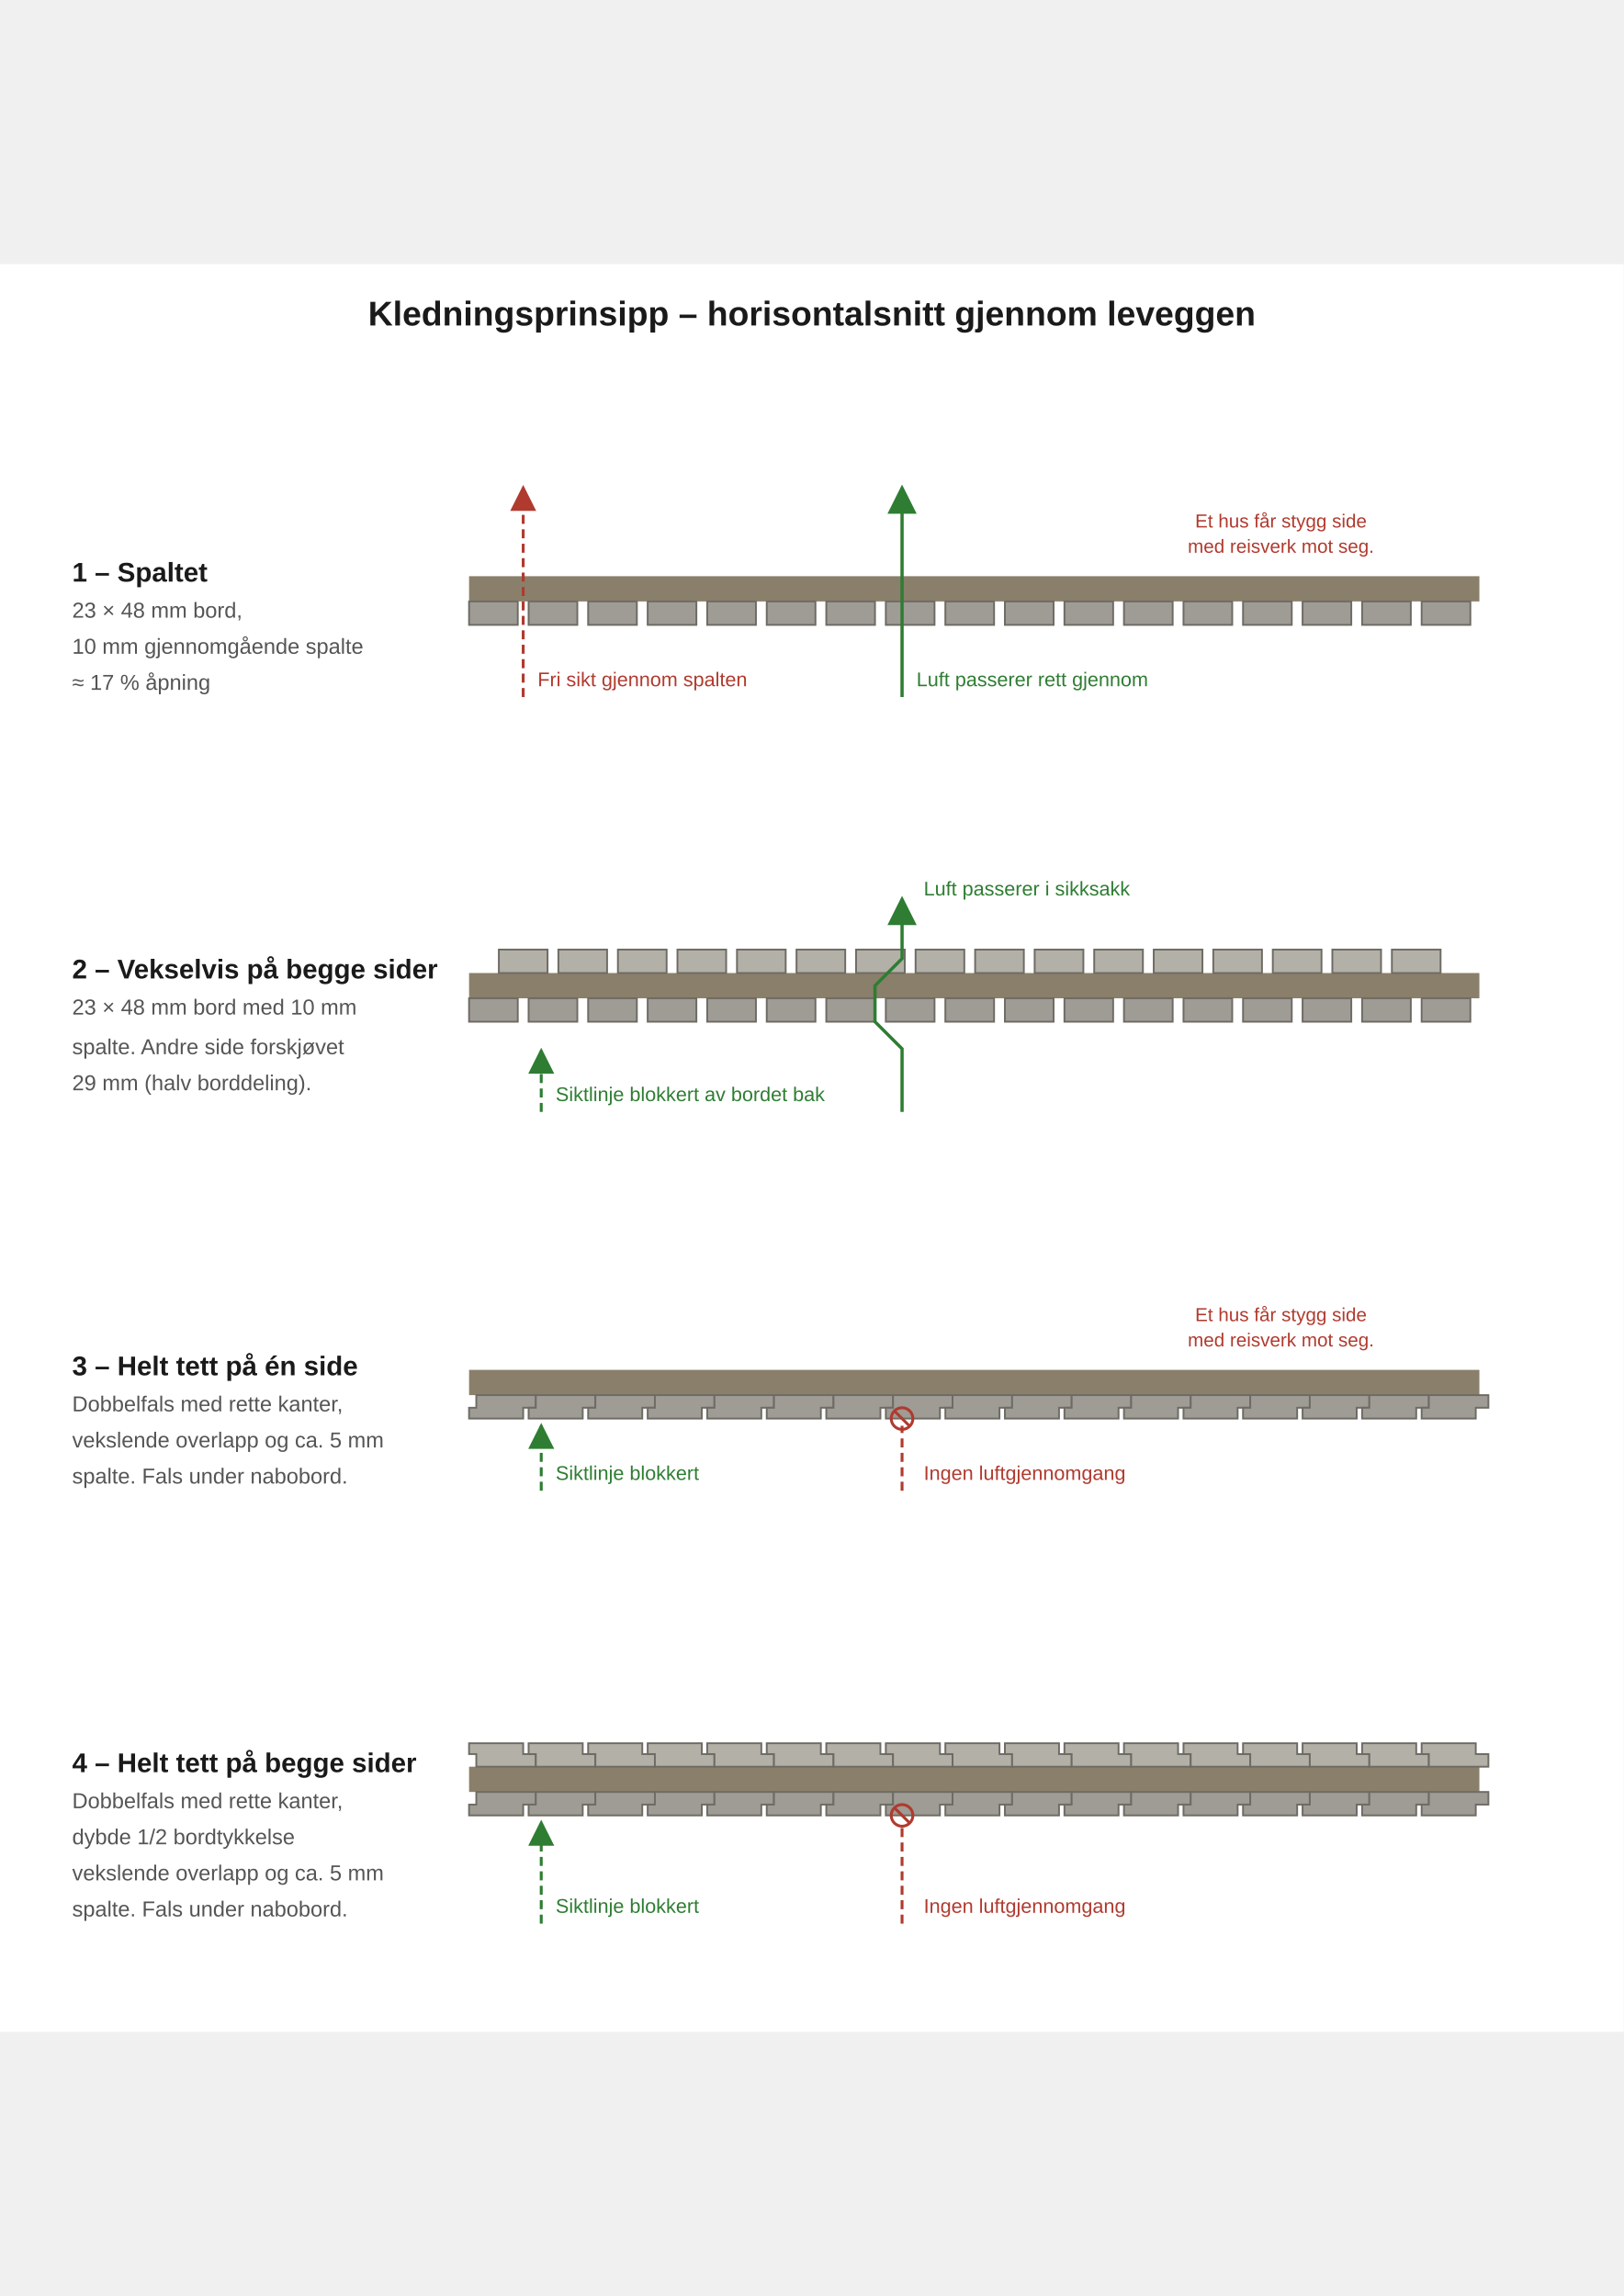
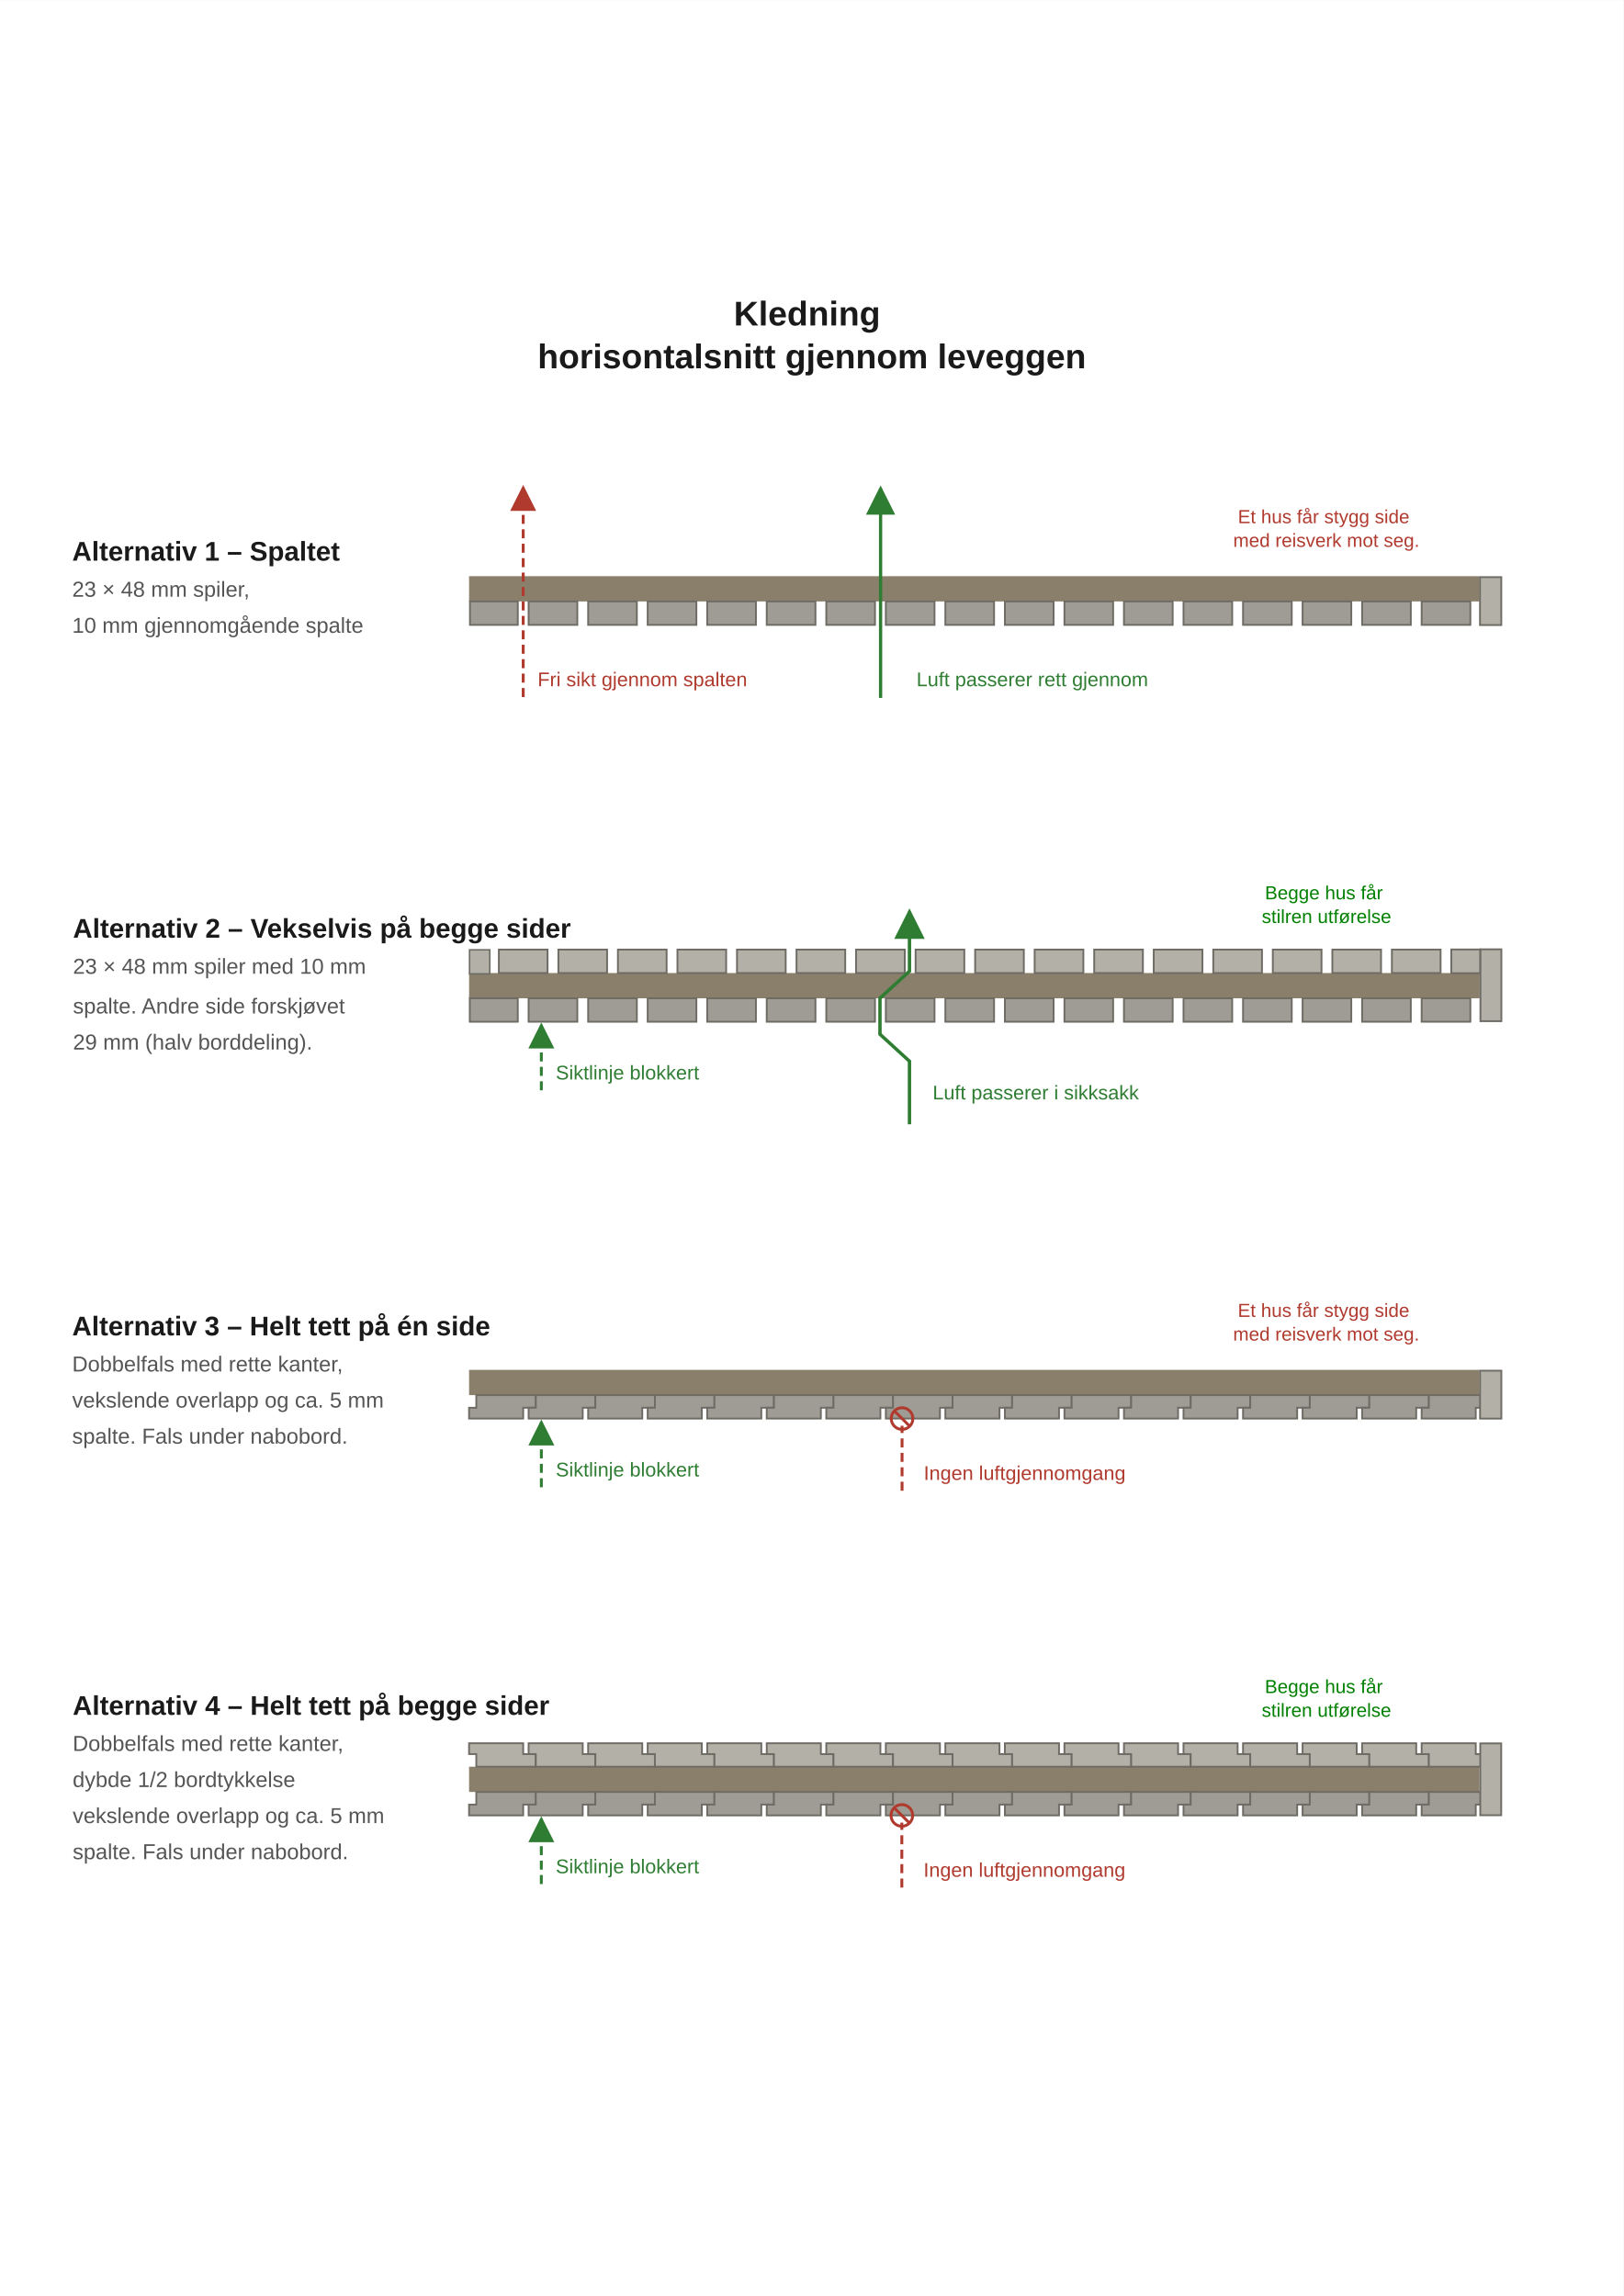
- <svg xmlns="http://www.w3.org/2000/svg" viewBox="0 0 900 980" width="210mm" height="297mm" preserveAspectRatio="xMidYMid meet" font-family="Segoe UI, Arial, Helvetica, sans-serif" role="img" aria-label="Horisontalsnitt gjennom leveggen som viser fire kledningsprinsipper: tett på én side, spaltet, vekselvis og tett på begge sider">
-   <defs>
+ <svg xmlns="http://www.w3.org/2000/svg" viewBox="0 0 900 980" width="210mm" height="297mm" preserveAspectRatio="xMidYMid meet" font-family="Segoe UI, Arial, Helvetica, sans-serif" role="img" aria-label="Horisontalsnitt gjennom leveggen som viser fire kledningsalternativer: spaltet, vekselvis på begge sider, tett på én side og tett på begge sider" version="1.1" id="svg126">
+   <defs id="defs2">
    <marker id="pilRod" markerWidth="9" markerHeight="9" refX="8" refY="4.5" orient="auto">
-       <path d="M0,0 L9,4.5 L0,9 z" fill="#b03a2e" />
+       <path d="M0,0 L9,4.5 L0,9 z" fill="#b03a2e" id="path1" />
    </marker>
    <marker id="pilGron" markerWidth="9" markerHeight="9" refX="8" refY="4.5" orient="auto">
-       <path d="M0,0 L9,4.5 L0,9 z" fill="#2e7d32" />
+       <path d="M0,0 L9,4.5 L0,9 z" fill="#2e7d32" id="path2" />
    </marker>
    <path id="bordMedDobbelfals" d="M0,0 H30 V6 H37 V13 H4 V6 H0 Z" />
+     <marker id="pilGron-9" markerWidth="9" markerHeight="9" refX="8" refY="4.5" orient="auto">
+       <path d="M 0,0 9,4.5 0,9 Z" fill="#2e7d32" id="path2-0" />
+     </marker>
+     <pattern id="husvegg" width="9" height="9" patternUnits="userSpaceOnUse" patternTransform="rotate(-45)">
+       <line x1="0" y1="0" x2="0" y2="9" stroke="#b3b0a8" stroke-width="1.4" id="line2" />
+     </pattern>
+     <marker id="pilGron-1" markerWidth="9" markerHeight="9" refX="8" refY="4.5" orient="auto">
+       <path d="M 0,0 9,4.5 0,9 Z" fill="#2e7d32" id="path2-4" />
+     </marker>
  </defs>
-   <rect width="900" height="980" fill="#ffffff" />
-   <text x="450" y="34" text-anchor="middle" font-size="19" font-weight="600" fill="#1a1a1a">Kledningsprinsipp – horisontalsnitt gjennom leveggen</text>
-   <text x="710" y="146" text-anchor="middle" font-size="10.5" fill="#b03a2e">Et hus får stygg side</text>
-   <text x="710" y="160" text-anchor="middle" font-size="10.5" fill="#b03a2e">med reisverk mot seg.</text>
-   <text x="40" y="176" font-size="15" font-weight="600" fill="#1a1a1a">1 – Spaltet</text>
-   <text x="40" y="196" font-size="12" fill="#555">23 × 48 mm bord,</text>
-   <text x="40" y="216" font-size="12" fill="#555">10 mm gjennomgående spalte</text>
-   <text x="40" y="236" font-size="12" fill="#555">≈ 17 % åpning</text>
-   <line x1="260" y1="180" x2="820" y2="180" stroke="#8a7f6a" stroke-width="14" />
-   <g fill="#9e9c94" stroke="#6e6b64" stroke-width="1">
-     <rect x="260" y="187" width="27" height="13" />
-     <rect x="293" y="187" width="27" height="13" />
-     <rect x="326" y="187" width="27" height="13" />
-     <rect x="359" y="187" width="27" height="13" />
-     <rect x="392" y="187" width="27" height="13" />
-     <rect x="425" y="187" width="27" height="13" />
-     <rect x="458" y="187" width="27" height="13" />
-     <rect x="491" y="187" width="27" height="13" />
-     <rect x="524" y="187" width="27" height="13" />
-     <rect x="557" y="187" width="27" height="13" />
-     <rect x="590" y="187" width="27" height="13" />
-     <rect x="623" y="187" width="27" height="13" />
-     <rect x="656" y="187" width="27" height="13" />
-     <rect x="689" y="187" width="27" height="13" />
-     <rect x="722" y="187" width="27" height="13" />
-     <rect x="755" y="187" width="27" height="13" />
-     <rect x="788" y="187" width="27" height="13" />
-   </g>
-   <line x1="290" y1="240" x2="290" y2="124" stroke="#b03a2e" stroke-width="1.6" stroke-dasharray="5 3" marker-end="url(#pilRod)" />
-   <text x="298" y="234" font-size="11" fill="#b03a2e">Fri sikt gjennom spalten</text>
-   <line x1="500" y1="240" x2="500" y2="124" stroke="#2e7d32" stroke-width="1.8" marker-end="url(#pilGron)" />
-   <text x="508" y="234" font-size="11" fill="#2e7d32">Luft passerer rett gjennom</text>
-   <text x="40" y="396" font-size="15" font-weight="600" fill="#1a1a1a">2 – Vekselvis på begge sider</text>
-   <text x="40" y="416" font-size="12" fill="#555">23 × 48 mm bord med 10 mm</text>
-   <text x="40" y="438" font-size="12" fill="#555">spalte. Andre side forskjøvet</text>
-   <text x="40" y="458" font-size="12" fill="#555">29 mm (halv borddeling).</text>
-   <line x1="260" y1="400" x2="820" y2="400" stroke="#8a7f6a" stroke-width="14" />
-   <g fill="#b3b0a8" stroke="#6e6b64" stroke-width="1">
-     <rect x="276.5" y="380" width="27" height="13" />
-     <rect x="309.5" y="380" width="27" height="13" />
-     <rect x="342.5" y="380" width="27" height="13" />
-     <rect x="375.5" y="380" width="27" height="13" />
-     <rect x="408.5" y="380" width="27" height="13" />
-     <rect x="441.5" y="380" width="27" height="13" />
-     <rect x="474.5" y="380" width="27" height="13" />
-     <rect x="507.5" y="380" width="27" height="13" />
-     <rect x="540.5" y="380" width="27" height="13" />
-     <rect x="573.5" y="380" width="27" height="13" />
-     <rect x="606.5" y="380" width="27" height="13" />
-     <rect x="639.5" y="380" width="27" height="13" />
-     <rect x="672.5" y="380" width="27" height="13" />
-     <rect x="705.5" y="380" width="27" height="13" />
-     <rect x="738.5" y="380" width="27" height="13" />
-     <rect x="771.5" y="380" width="27" height="13" />
-   </g>
-   <g fill="#9e9c94" stroke="#6e6b64" stroke-width="1">
-     <rect x="260" y="407" width="27" height="13" />
-     <rect x="293" y="407" width="27" height="13" />
-     <rect x="326" y="407" width="27" height="13" />
-     <rect x="359" y="407" width="27" height="13" />
-     <rect x="392" y="407" width="27" height="13" />
-     <rect x="425" y="407" width="27" height="13" />
-     <rect x="458" y="407" width="27" height="13" />
-     <rect x="491" y="407" width="27" height="13" />
-     <rect x="524" y="407" width="27" height="13" />
-     <rect x="557" y="407" width="27" height="13" />
-     <rect x="590" y="407" width="27" height="13" />
-     <rect x="623" y="407" width="27" height="13" />
-     <rect x="656" y="407" width="27" height="13" />
-     <rect x="689" y="407" width="27" height="13" />
-     <rect x="722" y="407" width="27" height="13" />
-     <rect x="755" y="407" width="27" height="13" />
-     <rect x="788" y="407" width="27" height="13" />
-   </g>
-   <line x1="300" y1="470" x2="300" y2="436" stroke="#2e7d32" stroke-width="1.6" stroke-dasharray="5 3" marker-end="url(#pilGron)" />
-   <text x="308" y="464" font-size="11" fill="#2e7d32">Siktlinje blokkert av bordet bak</text>
-   <path d="M500,470 L500,435 L485,420 L485,400 L500,385 L500,352" fill="none" stroke="#2e7d32" stroke-width="1.8" marker-end="url(#pilGron)" />
-   <text x="512" y="350" font-size="11" fill="#2e7d32">Luft passerer i sikksakk</text>
-   <text x="710" y="586" text-anchor="middle" font-size="10.5" fill="#b03a2e">Et hus får stygg side</text>
-   <text x="710" y="600" text-anchor="middle" font-size="10.5" fill="#b03a2e">med reisverk mot seg.</text>
-   <text x="40" y="616" font-size="15" font-weight="600" fill="#1a1a1a">3 – Helt tett på én side</text>
-   <text x="40" y="636" font-size="12" fill="#555">Dobbelfals med rette kanter,</text>
-   <text x="40" y="656" font-size="12" fill="#555">vekslende overlapp og ca. 5 mm</text>
-   <text x="40" y="676" font-size="12" fill="#555">spalte. Fals under nabobord.</text>
-   <line x1="260" y1="620" x2="820" y2="620" stroke="#8a7f6a" stroke-width="14" />
-   <g fill="#9e9c94" stroke="#6e6b64" stroke-width="1" transform="translate(0 1267) scale(1 -1)">
-     <use href="#bordMedDobbelfals" x="260" y="627" />
-     <use href="#bordMedDobbelfals" x="293" y="627" />
-     <use href="#bordMedDobbelfals" x="326" y="627" />
-     <use href="#bordMedDobbelfals" x="359" y="627" />
-     <use href="#bordMedDobbelfals" x="392" y="627" />
-     <use href="#bordMedDobbelfals" x="425" y="627" />
-     <use href="#bordMedDobbelfals" x="458" y="627" />
-     <use href="#bordMedDobbelfals" x="491" y="627" />
-     <use href="#bordMedDobbelfals" x="524" y="627" />
-     <use href="#bordMedDobbelfals" x="557" y="627" />
-     <use href="#bordMedDobbelfals" x="590" y="627" />
-     <use href="#bordMedDobbelfals" x="623" y="627" />
-     <use href="#bordMedDobbelfals" x="656" y="627" />
-     <use href="#bordMedDobbelfals" x="689" y="627" />
-     <use href="#bordMedDobbelfals" x="722" y="627" />
-     <use href="#bordMedDobbelfals" x="755" y="627" />
-     <use href="#bordMedDobbelfals" x="788" y="627" />
-   </g>
-   <line x1="300" y1="680" x2="300" y2="644" stroke="#2e7d32" stroke-width="1.6" stroke-dasharray="5 3" marker-end="url(#pilGron)" />
-   <text x="308" y="674" font-size="11" fill="#2e7d32">Siktlinje blokkert</text>
-   <line x1="500" y1="680" x2="500" y2="644" stroke="#b03a2e" stroke-width="1.6" stroke-dasharray="5 3" />
-   <circle cx="500" cy="640" r="6" fill="none" stroke="#b03a2e" stroke-width="1.6" />
-   <line x1="496" y1="636" x2="504" y2="644" stroke="#b03a2e" stroke-width="1.6" />
-   <text x="512" y="674" font-size="11" fill="#b03a2e">Ingen luftgjennomgang</text>
-   <text x="40" y="836" font-size="15" font-weight="600" fill="#1a1a1a">4 – Helt tett på begge sider</text>
-   <text x="40" y="856" font-size="12" fill="#555">Dobbelfals med rette kanter,</text>
-   <text x="40" y="876" font-size="12" fill="#555">dybde 1/2 bordtykkelse</text>
-   <text x="40" y="896" font-size="12" fill="#555">vekslende overlapp og ca. 5 mm</text>
-   <text x="40" y="916" font-size="12" fill="#555">spalte. Fals under nabobord.</text>
-   <line x1="260" y1="840" x2="820" y2="840" stroke="#8a7f6a" stroke-width="14" />
-   <g fill="#b3b0a8" stroke="#6e6b64" stroke-width="1">
-     <use href="#bordMedDobbelfals" x="260" y="820" />
-     <use href="#bordMedDobbelfals" x="293" y="820" />
-     <use href="#bordMedDobbelfals" x="326" y="820" />
-     <use href="#bordMedDobbelfals" x="359" y="820" />
-     <use href="#bordMedDobbelfals" x="392" y="820" />
-     <use href="#bordMedDobbelfals" x="425" y="820" />
-     <use href="#bordMedDobbelfals" x="458" y="820" />
-     <use href="#bordMedDobbelfals" x="491" y="820" />
-     <use href="#bordMedDobbelfals" x="524" y="820" />
-     <use href="#bordMedDobbelfals" x="557" y="820" />
-     <use href="#bordMedDobbelfals" x="590" y="820" />
-     <use href="#bordMedDobbelfals" x="623" y="820" />
-     <use href="#bordMedDobbelfals" x="656" y="820" />
-     <use href="#bordMedDobbelfals" x="689" y="820" />
-     <use href="#bordMedDobbelfals" x="722" y="820" />
-     <use href="#bordMedDobbelfals" x="755" y="820" />
-     <use href="#bordMedDobbelfals" x="788" y="820" />
-   </g>
-   <g fill="#9e9c94" stroke="#6e6b64" stroke-width="1">
-     <use href="#bordMedDobbelfals" transform="translate(260 860) scale(1 -1)" />
-     <use href="#bordMedDobbelfals" transform="translate(293 860) scale(1 -1)" />
-     <use href="#bordMedDobbelfals" transform="translate(326 860) scale(1 -1)" />
-     <use href="#bordMedDobbelfals" transform="translate(359 860) scale(1 -1)" />
-     <use href="#bordMedDobbelfals" transform="translate(392 860) scale(1 -1)" />
-     <use href="#bordMedDobbelfals" transform="translate(425 860) scale(1 -1)" />
-     <use href="#bordMedDobbelfals" transform="translate(458 860) scale(1 -1)" />
-     <use href="#bordMedDobbelfals" transform="translate(491 860) scale(1 -1)" />
-     <use href="#bordMedDobbelfals" transform="translate(524 860) scale(1 -1)" />
-     <use href="#bordMedDobbelfals" transform="translate(557 860) scale(1 -1)" />
-     <use href="#bordMedDobbelfals" transform="translate(590 860) scale(1 -1)" />
-     <use href="#bordMedDobbelfals" transform="translate(623 860) scale(1 -1)" />
-     <use href="#bordMedDobbelfals" transform="translate(656 860) scale(1 -1)" />
-     <use href="#bordMedDobbelfals" transform="translate(689 860) scale(1 -1)" />
-     <use href="#bordMedDobbelfals" transform="translate(722 860) scale(1 -1)" />
-     <use href="#bordMedDobbelfals" transform="translate(755 860) scale(1 -1)" />
-     <use href="#bordMedDobbelfals" transform="translate(788 860) scale(1 -1)" />
-   </g>
-   <line x1="300" y1="920" x2="300" y2="864" stroke="#2e7d32" stroke-width="1.6" stroke-dasharray="5 3" marker-end="url(#pilGron)" />
-   <text x="308" y="914" font-size="11" fill="#2e7d32">Siktlinje blokkert</text>
-   <line x1="500" y1="920" x2="500" y2="864" stroke="#b03a2e" stroke-width="1.6" stroke-dasharray="5 3" />
-   <circle cx="500" cy="860" r="6" fill="none" stroke="#b03a2e" stroke-width="1.6" />
-   <line x1="496" y1="856" x2="504" y2="864" stroke="#b03a2e" stroke-width="1.6" />
-   <text x="512" y="914" font-size="11" fill="#b03a2e">Ingen luftgjennomgang</text>
+   <rect width="900" height="1273.061" fill="#ffffff" id="rect2" x="-0.077" y="-146.33" style="stroke-width:1.14" />
+   <line x1="260" y1="840" x2="820" y2="840" stroke="#8a7f6a" stroke-width="14" id="line91" />
+   <text x="450" y="34" text-anchor="middle" font-size="19px" font-weight="600" fill="#1a1a1a" id="text2">
+     <tspan id="tspan132" x="450" y="34">Kledning</tspan>
+     <tspan id="tspan133" x="450" y="57.75">horisontalsnitt gjennom leveggen</tspan>
+   </text>
+   <text x="735.165" y="143.619" text-anchor="middle" font-size="10.5px" fill="#b03a2e" id="text63-2">
+     <tspan id="tspan126-8" x="735.165" y="143.619">Et hus får stygg side</tspan>
+     <tspan id="tspan127-6" x="735.165" y="156.744">med reisverk mot seg.</tspan>
+   </text>
+   <g id="g132" transform="translate(0,-11.62277)">
+     <text x="40" y="176" font-size="15px" font-weight="600" fill="#1a1a1a" id="text5">Alternativ 1 – Spaltet</text>
+     <text x="40" y="196" font-size="12px" fill="#555555" id="text6">23 × 48 mm spiler,</text>
+     <text x="40" y="216" font-size="12px" fill="#555555" id="text7">10 mm gjennomgående spalte</text>
+   </g>
+   <text x="40" y="236" font-size="12px" fill="#555555" id="text8" />
+   <line x1="260" y1="180" x2="820" y2="180" stroke="#8a7f6a" stroke-width="14" id="line8" />
+   <rect x="260.492" y="186.996" width="26.513" height="13.009" id="rect8" style="fill:#9e9c94;stroke:#6e6b64;stroke-width:0.999;stroke-dasharray:none" />
+   <rect x="293" y="187" width="27" height="13" id="rect9" style="fill:#9e9c94;stroke:#6e6b64;stroke-width:1" />
+   <rect x="326" y="187" width="27" height="13" id="rect10" style="fill:#9e9c94;stroke:#6e6b64;stroke-width:1" />
+   <rect x="359" y="187" width="27" height="13" id="rect11" style="fill:#9e9c94;stroke:#6e6b64;stroke-width:1" />
+   <rect x="392" y="187" width="27" height="13" id="rect12" style="fill:#9e9c94;stroke:#6e6b64;stroke-width:1" />
+   <rect x="425" y="187" width="27" height="13" id="rect13" style="fill:#9e9c94;stroke:#6e6b64;stroke-width:1" />
+   <rect x="458" y="187" width="27" height="13" id="rect14" style="fill:#9e9c94;stroke:#6e6b64;stroke-width:1" />
+   <rect x="491" y="187" width="27" height="13" id="rect15" style="fill:#9e9c94;stroke:#6e6b64;stroke-width:1" />
+   <rect x="524" y="187" width="27" height="13" id="rect16" style="fill:#9e9c94;stroke:#6e6b64;stroke-width:1" />
+   <rect x="557" y="187" width="27" height="13" id="rect17" style="fill:#9e9c94;stroke:#6e6b64;stroke-width:1" />
+   <rect x="590" y="187" width="27" height="13" id="rect18" style="fill:#9e9c94;stroke:#6e6b64;stroke-width:1" />
+   <rect x="623" y="187" width="27" height="13" id="rect19" style="fill:#9e9c94;stroke:#6e6b64;stroke-width:1" />
+   <rect x="656" y="187" width="27" height="13" id="rect20" style="fill:#9e9c94;stroke:#6e6b64;stroke-width:1" />
+   <rect x="689" y="187" width="27" height="13" id="rect21" style="fill:#9e9c94;stroke:#6e6b64;stroke-width:1" />
+   <rect x="722" y="187" width="27" height="13" id="rect22" style="fill:#9e9c94;stroke:#6e6b64;stroke-width:1" />
+   <rect x="755" y="187" width="27" height="13" id="rect23" style="fill:#9e9c94;stroke:#6e6b64;stroke-width:1" />
+   <rect x="788" y="187" width="27" height="13" id="rect24" style="fill:#9e9c94;stroke:#6e6b64;stroke-width:1" />
+   <line x1="290" y1="240" x2="290" y2="124" stroke="#b03a2e" stroke-width="1.6" stroke-dasharray="5 3" marker-end="url(#pilRod)" id="line24" />
+   <text x="298" y="234" font-size="11" fill="#b03a2e" id="text24">Fri sikt gjennom spalten</text>
+   <line x1="488.099" y1="240.496" x2="488.099" y2="124.496" stroke="#2e7d32" stroke-width="1.8" marker-end="url(#pilGron)" id="line25" />
+   <text x="508" y="234" font-size="11" fill="#2e7d32" id="text25">Luft passerer rett gjennom</text>
+   <text x="40.45" y="373.412" font-size="15px" font-weight="600" fill="#1a1a1a" id="text26">Alternativ 2 – Vekselvis på begge sider</text>
+   <text x="40.45" y="393.412" font-size="12px" fill="#555555" id="text27">23 × 48 mm spiler med 10 mm</text>
+   <text x="40.45" y="415.412" font-size="12px" fill="#555555" id="text28">spalte. Andre side forskjøvet</text>
+   <text x="40.45" y="435.412" font-size="12px" fill="#555555" id="text29">29 mm (halv borddeling).</text>
+   <line x1="260" y1="400" x2="820.15" y2="400" stroke="#8a7f6a" stroke-width="14.002" id="line29" />
+   <g fill="#b3b0a8" stroke="#6e6b64" stroke-width="1" id="g44">
+     <rect x="276.5" y="380" width="27" height="13" id="rect29" />
+     <rect x="309.5" y="380" width="27" height="13" id="rect30" />
+     <rect x="342.5" y="380" width="27" height="13" id="rect31" />
+     <rect x="375.5" y="380" width="27" height="13" id="rect32" />
+     <rect x="408.5" y="380" width="27" height="13" id="rect33" />
+     <rect x="441.5" y="380" width="27" height="13" id="rect34" />
+     <rect x="474.5" y="380" width="27" height="13" id="rect35" />
+     <rect x="507.5" y="380" width="27" height="13" id="rect36" />
+     <rect x="540.5" y="380" width="27" height="13" id="rect37" />
+     <rect x="573.5" y="380" width="27" height="13" id="rect38" />
+     <rect x="606.5" y="380" width="27" height="13" id="rect39" />
+     <rect x="639.5" y="380" width="27" height="13" id="rect40" />
+     <rect x="672.5" y="380" width="27" height="13" id="rect41" />
+     <rect x="705.5" y="380" width="27" height="13" id="rect42" />
+     <rect x="738.5" y="380" width="27" height="13" id="rect43" />
+     <rect x="771.5" y="380" width="27" height="13" id="rect44" />
+   </g>
+   <rect x="804.432" y="379.932" width="16.075" height="13.15" id="rect30-1" style="fill:#b3b0a8;stroke:#6e6b64;stroke-width:0.999;stroke-dasharray:none" />
+   <rect x="260.267" y="380.137" width="11.223" height="13.31" id="rect30-1-2" style="fill:#b3b0a8;stroke:#6e6b64;stroke-width:0.839;stroke-dasharray:none" />
+   <rect x="260.397" y="406.996" width="26.606" height="13.007" id="rect45" style="fill:#9e9c94;stroke:#6e6b64;stroke-width:0.999;stroke-dasharray:none" />
+   <rect x="293" y="407" width="27" height="13" id="rect46" style="fill:#9e9c94;stroke:#6e6b64;stroke-width:1" />
+   <rect x="326" y="407" width="27" height="13" id="rect47" style="fill:#9e9c94;stroke:#6e6b64;stroke-width:1" />
+   <rect x="359" y="407" width="27" height="13" id="rect48" style="fill:#9e9c94;stroke:#6e6b64;stroke-width:1" />
+   <rect x="392" y="407" width="27" height="13" id="rect49" style="fill:#9e9c94;stroke:#6e6b64;stroke-width:1" />
+   <rect x="425" y="407" width="27" height="13" id="rect50" style="fill:#9e9c94;stroke:#6e6b64;stroke-width:1" />
+   <rect x="458" y="407" width="27" height="13" id="rect51" style="fill:#9e9c94;stroke:#6e6b64;stroke-width:1" />
+   <rect x="491" y="407" width="27" height="13" id="rect52" style="fill:#9e9c94;stroke:#6e6b64;stroke-width:1" />
+   <rect x="524" y="407" width="27" height="13" id="rect53" style="fill:#9e9c94;stroke:#6e6b64;stroke-width:1" />
+   <rect x="557" y="407" width="27" height="13" id="rect54" style="fill:#9e9c94;stroke:#6e6b64;stroke-width:1" />
+   <rect x="590" y="407" width="27" height="13" id="rect55" style="fill:#9e9c94;stroke:#6e6b64;stroke-width:1" />
+   <rect x="623" y="407" width="27" height="13" id="rect56" style="fill:#9e9c94;stroke:#6e6b64;stroke-width:1" />
+   <rect x="656" y="407" width="27" height="13" id="rect57" style="fill:#9e9c94;stroke:#6e6b64;stroke-width:1" />
+   <rect x="689" y="407" width="27" height="13" id="rect58" style="fill:#9e9c94;stroke:#6e6b64;stroke-width:1" />
+   <rect x="722" y="407" width="27" height="13" id="rect59" style="fill:#9e9c94;stroke:#6e6b64;stroke-width:1" />
+   <rect x="755" y="407" width="27" height="13" id="rect60" style="fill:#9e9c94;stroke:#6e6b64;stroke-width:1" />
+   <rect x="788" y="407" width="27" height="13" id="rect61" style="fill:#9e9c94;stroke:#6e6b64;stroke-width:1" />
+   <path d="m 504.109,476.852 v -34.947 l -16.358,-14.977 v -19.97 l 16.358,-14.977 v -32.95" fill="none" stroke="#2e7d32" stroke-width="1.878" marker-end="url(#pilGron)" id="path61" />
+   <text x="516.959" y="463.064" font-size="11px" fill="#2e7d32" id="text62">Luft passerer i sikksakk</text>
+   <text x="735.115" y="583.633" text-anchor="middle" font-size="10.5px" fill="#b03a2e" id="text63">
+     <tspan id="tspan126" x="735.115" y="583.633">Et hus får stygg side</tspan>
+     <tspan id="tspan127" x="735.115" y="596.758">med reisverk mot seg.</tspan>
+   </text>
+   <text x="735.223" y="792.169" text-anchor="middle" font-size="10.5px" fill="#b03a2e" id="text63-8">
+     <tspan id="tspan127-3" x="735.223" y="792.169" style="fill:#008000">Begge hus får</tspan>
+     <tspan x="735.223" y="805.294" id="tspan128" style="fill:#008000">stilren utførelse</tspan>
+   </text>
+   <text x="735.27" y="352.133" text-anchor="middle" font-size="10.5px" fill="#b03a2e" id="text63-8-4">
+     <tspan id="tspan127-3-6" x="735.27" y="352.133" style="fill:#008000">Begge hus får</tspan>
+     <tspan x="735.27" y="365.258" id="tspan128-0" style="fill:#008000">stilren utførelse</tspan>
+   </text>
+   <text x="710" y="600" text-anchor="middle" font-size="10.5px" fill="#b03a2e" id="text64" />
+   <text x="40" y="593.888" font-size="15px" font-weight="600" fill="#1a1a1a" id="text65">Alternativ 3 – Helt tett på én side</text>
+   <text x="40" y="613.888" font-size="12px" fill="#555555" id="text66">Dobbelfals med rette kanter,</text>
+   <text x="40" y="633.888" font-size="12px" fill="#555555" id="text67">vekslende overlapp og ca. 5 mm</text>
+   <text x="40" y="653.888" font-size="12px" fill="#555555" id="text68">spalte. Fals under nabobord.</text>
+   <line x1="260" y1="620" x2="820" y2="620" stroke="#8a7f6a" stroke-width="14" id="line68" />
+   <g fill="#9e9c94" stroke="#6e6b64" stroke-width="1" transform="translate(0 1267) scale(1 -1)" id="g84">
+     <use href="#bordMedDobbelfals" x="260" y="627" id="use68" />
+     <use href="#bordMedDobbelfals" x="293" y="627" id="use69" />
+     <use href="#bordMedDobbelfals" x="326" y="627" id="use70" />
+     <use href="#bordMedDobbelfals" x="359" y="627" id="use71" />
+     <use href="#bordMedDobbelfals" x="392" y="627" id="use72" />
+     <use href="#bordMedDobbelfals" x="425" y="627" id="use73" />
+     <use href="#bordMedDobbelfals" x="458" y="627" id="use74" />
+     <use href="#bordMedDobbelfals" x="491" y="627" id="use75" />
+     <use href="#bordMedDobbelfals" x="524" y="627" id="use76" />
+     <use href="#bordMedDobbelfals" x="557" y="627" id="use77" />
+     <use href="#bordMedDobbelfals" x="590" y="627" id="use78" />
+     <use href="#bordMedDobbelfals" x="623" y="627" id="use79" />
+     <use href="#bordMedDobbelfals" x="656" y="627" id="use80" />
+     <use href="#bordMedDobbelfals" x="689" y="627" id="use81" />
+     <use href="#bordMedDobbelfals" x="722" y="627" id="use82" />
+     <use href="#bordMedDobbelfals" x="755" y="627" id="use83" />
+     <use href="#bordMedDobbelfals" x="788" y="627" id="use84" />
+   </g>
+   <line x1="300.062" y1="678.078" x2="300.062" y2="642.078" stroke="#2e7d32" stroke-width="1.6" stroke-dasharray="5, 3" marker-end="url(#pilGron)" id="line84" />
+   <text x="308.062" y="672.078" font-size="11px" fill="#2e7d32" id="text84">Siktlinje blokkert</text>
+   <line x1="300.056" y1="458.01" x2="300.056" y2="422.01" stroke="#2e7d32" stroke-width="1.6" stroke-dasharray="5, 3" marker-end="url(#pilGron-1)" id="line84-0" style="marker-end:url(#pilGron-1)" />
+   <text x="308.056" y="452.01" font-size="11px" fill="#2e7d32" id="text84-7">Siktlinje blokkert</text>
+   <g id="g128">
+     <line x1="500" y1="680" x2="500" y2="644" stroke="#b03a2e" stroke-width="1.6" stroke-dasharray="5 3" id="line85" />
+     <circle cx="500" cy="640" r="6" fill="none" stroke="#b03a2e" stroke-width="1.6" id="circle85" />
+     <line x1="496" y1="636" x2="504" y2="644" stroke="#b03a2e" stroke-width="1.6" id="line86" />
+     <text x="512" y="674" font-size="11" fill="#b03a2e" id="text86">Ingen luftgjennomgang</text>
+   </g>
+   <text x="40.283" y="804.25" font-size="15px" font-weight="600" fill="#1a1a1a" id="text87">Alternativ 4 – Helt tett på begge sider</text>
+   <text x="40.283" y="824.25" font-size="12px" fill="#555555" id="text88">Dobbelfals med rette kanter,</text>
+   <text x="40.283" y="844.25" font-size="12px" fill="#555555" id="text89">dybde 1/2 bordtykkelse</text>
+   <text x="40.283" y="864.25" font-size="12px" fill="#555555" id="text90">vekslende overlapp og ca. 5 mm</text>
+   <text x="40.283" y="884.25" font-size="12px" fill="#555555" id="text91">spalte. Fals under nabobord.</text>
+   <g fill="#b3b0a8" stroke="#6e6b64" stroke-width="1" id="g107">
+     <use href="#bordMedDobbelfals" x="260" y="820" id="use91" />
+     <use href="#bordMedDobbelfals" x="293" y="820" id="use92" />
+     <use href="#bordMedDobbelfals" x="326" y="820" id="use93" />
+     <use href="#bordMedDobbelfals" x="359" y="820" id="use94" />
+     <use href="#bordMedDobbelfals" x="392" y="820" id="use95" />
+     <use href="#bordMedDobbelfals" x="425" y="820" id="use96" />
+     <use href="#bordMedDobbelfals" x="458" y="820" id="use97" />
+     <use href="#bordMedDobbelfals" x="491" y="820" id="use98" />
+     <use href="#bordMedDobbelfals" x="524" y="820" id="use99" />
+     <use href="#bordMedDobbelfals" x="557" y="820" id="use100" />
+     <use href="#bordMedDobbelfals" x="590" y="820" id="use101" />
+     <use href="#bordMedDobbelfals" x="623" y="820" id="use102" />
+     <use href="#bordMedDobbelfals" x="656" y="820" id="use103" />
+     <use href="#bordMedDobbelfals" x="689" y="820" id="use104" />
+     <use href="#bordMedDobbelfals" x="722" y="820" id="use105" />
+     <use href="#bordMedDobbelfals" x="755" y="820" id="use106" />
+     <use href="#bordMedDobbelfals" x="788" y="820" id="use107" />
+   </g>
+   <g fill="#9e9c94" stroke="#6e6b64" stroke-width="1" id="g124">
+     <use href="#bordMedDobbelfals" transform="translate(260 860) scale(1 -1)" id="use108" />
+     <use href="#bordMedDobbelfals" transform="translate(293 860) scale(1 -1)" id="use109" />
+     <use href="#bordMedDobbelfals" transform="translate(326 860) scale(1 -1)" id="use110" />
+     <use href="#bordMedDobbelfals" transform="translate(359 860) scale(1 -1)" id="use111" />
+     <use href="#bordMedDobbelfals" transform="translate(392 860) scale(1 -1)" id="use112" />
+     <use href="#bordMedDobbelfals" transform="translate(425 860) scale(1 -1)" id="use113" />
+     <use href="#bordMedDobbelfals" transform="translate(458 860) scale(1 -1)" id="use114" />
+     <use href="#bordMedDobbelfals" transform="translate(491 860) scale(1 -1)" id="use115" />
+     <use href="#bordMedDobbelfals" transform="translate(524 860) scale(1 -1)" id="use116" />
+     <use href="#bordMedDobbelfals" transform="translate(557 860) scale(1 -1)" id="use117" />
+     <use href="#bordMedDobbelfals" transform="translate(590 860) scale(1 -1)" id="use118" />
+     <use href="#bordMedDobbelfals" transform="translate(623 860) scale(1 -1)" id="use119" />
+     <use href="#bordMedDobbelfals" transform="translate(656 860) scale(1 -1)" id="use120" />
+     <use href="#bordMedDobbelfals" transform="translate(689 860) scale(1 -1)" id="use121" />
+     <use href="#bordMedDobbelfals" transform="translate(722 860) scale(1 -1)" id="use122" />
+     <use href="#bordMedDobbelfals" transform="translate(755 860) scale(1 -1)" id="use123" />
+     <use href="#bordMedDobbelfals" transform="translate(788 860) scale(1 -1)" id="use124" />
+   </g>
+   <rect x="820.496" y="820.07" width="11.604" height="39.841" id="rect44-8" style="fill:#b3b0a8;stroke:#6e6b64;stroke-width:0.999;stroke-dasharray:none" />
+   <rect x="820.587" y="379.853" width="11.604" height="39.841" id="rect44-8-54" style="fill:#b3b0a8;stroke:#6e6b64;stroke-width:0.999;stroke-dasharray:none" />
+   <rect x="820.38" y="613.452" width="11.806" height="26.576" id="rect44-8-5" style="fill:#b3b0a8;stroke:#6e6b64;stroke-width:0.999;stroke-dasharray:none" />
+   <rect x="820.347" y="173.517" width="11.806" height="26.576" id="rect44-8-5-0" style="fill:#b3b0a8;stroke:#6e6b64;stroke-width:0.999;stroke-dasharray:none" />
+   <g id="g127" transform="translate(0.2404263,-31.93504)">
+     <line x1="499.635" y1="931.941" x2="499.635" y2="895.941" stroke="#b03a2e" stroke-width="1.6" stroke-dasharray="5, 3" id="line85-8" />
+     <circle cx="499.635" cy="891.941" r="6" fill="none" stroke="#b03a2e" stroke-width="1.6" id="circle85-6" />
+     <line x1="495.635" y1="887.941" x2="503.635" y2="895.941" stroke="#b03a2e" stroke-width="1.6" id="line86-5" />
+     <text x="511.635" y="925.941" font-size="11px" fill="#b03a2e" id="text86-0">Ingen luftgjennomgang</text>
+   </g>
+   <line x1="300.047" y1="898.055" x2="300.047" y2="862.055" stroke="#2e7d32" stroke-width="1.6" stroke-dasharray="5, 3" marker-end="url(#pilGron-9)" id="line84-6" style="marker-end:url(#pilGron-9)" />
+   <text x="308.047" y="892.055" font-size="11px" fill="#2e7d32" id="text84-1">Siktlinje blokkert</text>
</svg>
